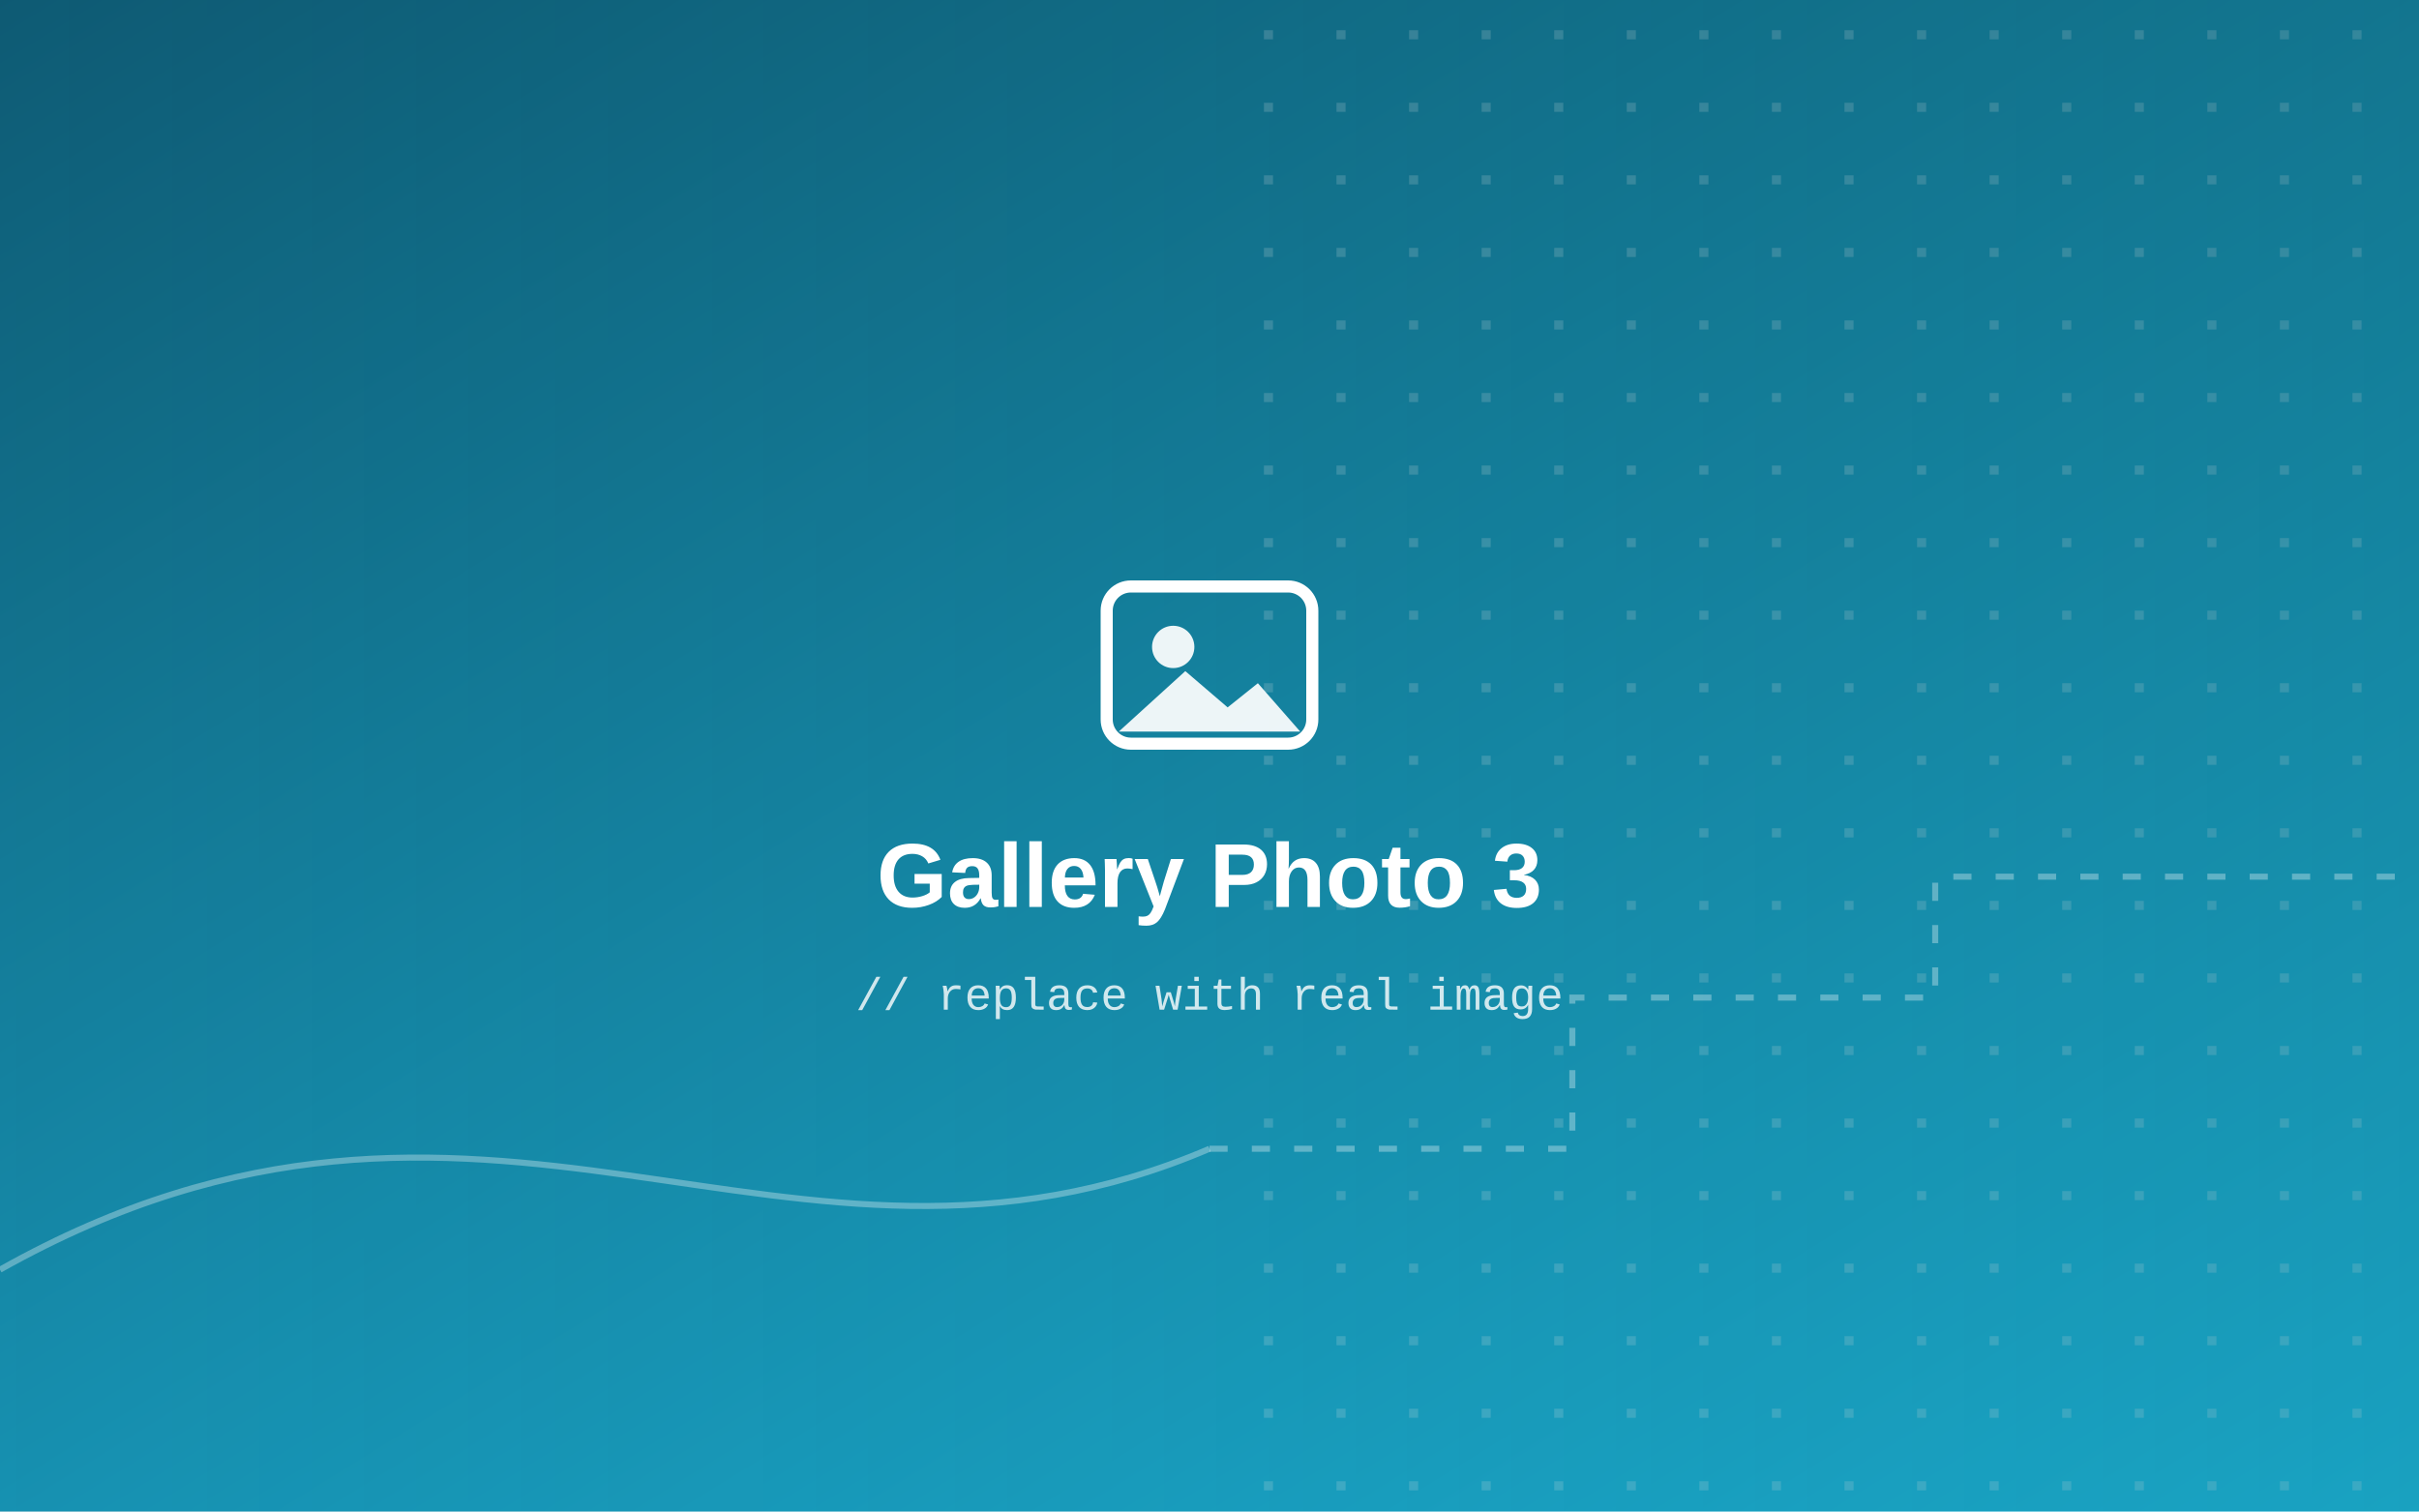
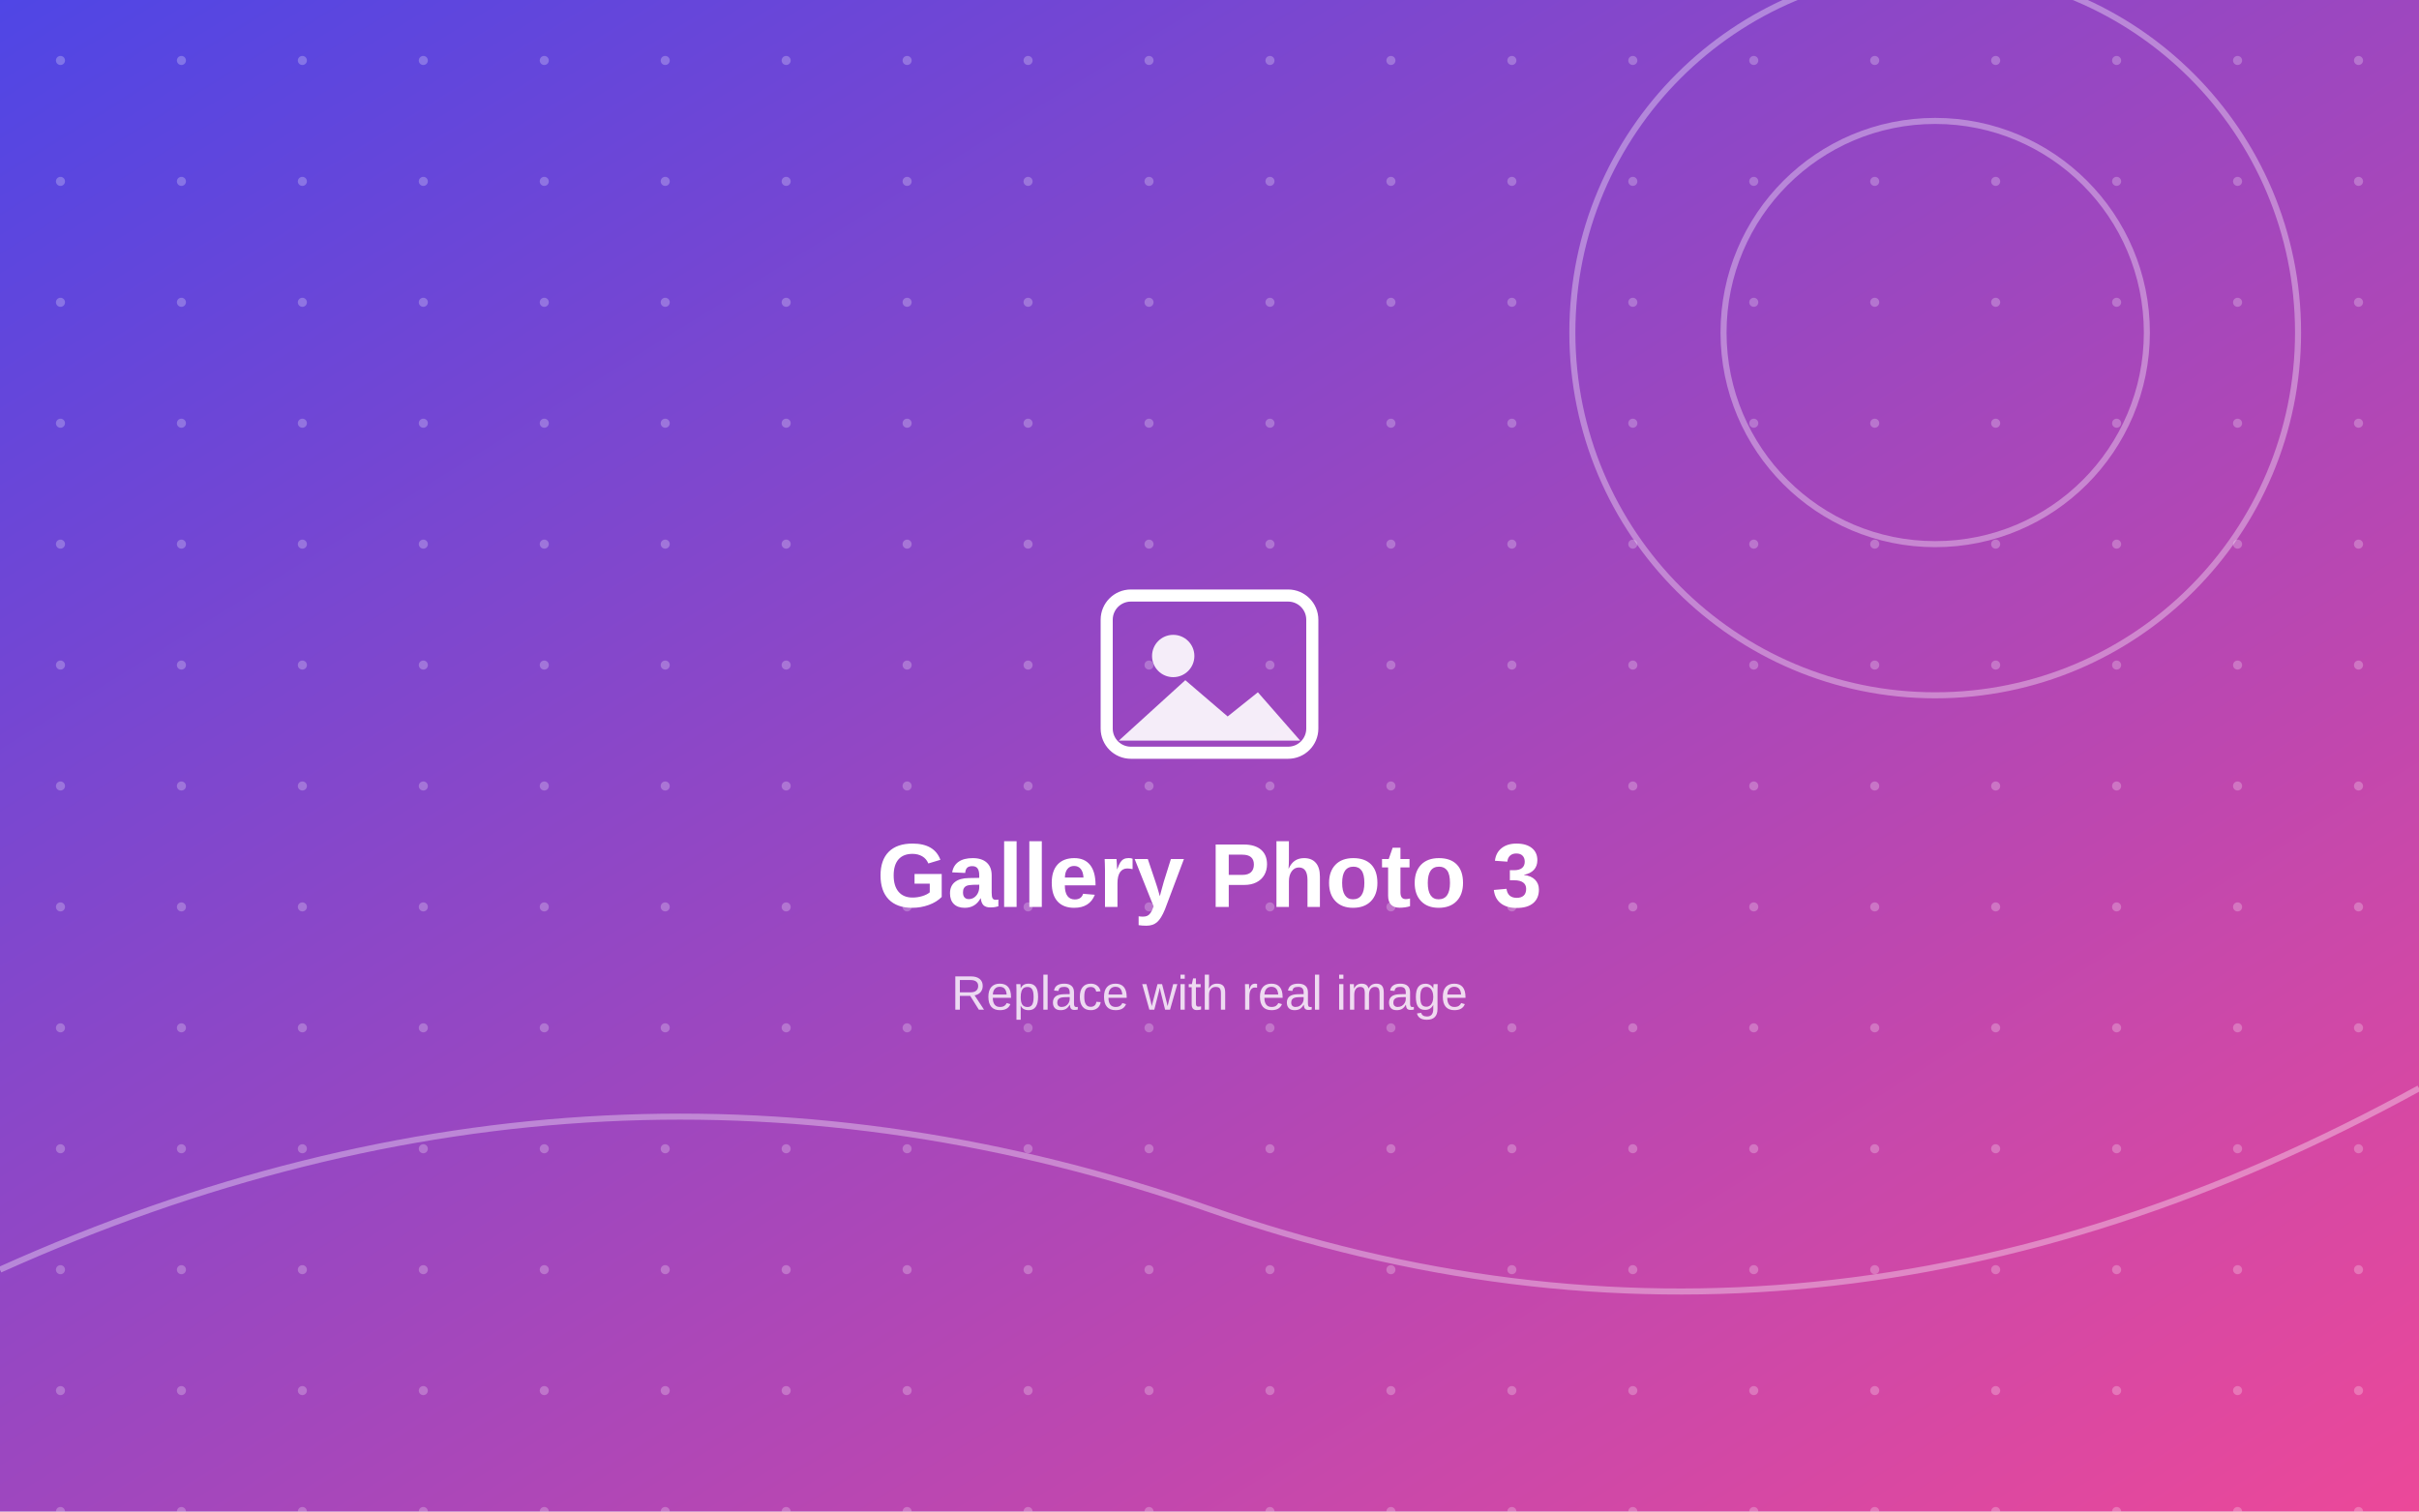
<svg xmlns="http://www.w3.org/2000/svg" viewBox="0 0 800 500" preserveAspectRatio="xMidYMid slice">
  <defs>
    <linearGradient id="g" x1="0" y1="0" x2="1" y2="1">
-       <stop offset="0" stop-color="#0e5a73" />
-       <stop offset="1" stop-color="#1fc8ef" />
+       <stop offset="0" stop-color="#4f46e5" />
+       <stop offset="1" stop-color="#ec4899" />
    </linearGradient>
-     <pattern id="p" width="24" height="24" patternUnits="userSpaceOnUse">
-       <rect x="10" y="10" width="3" height="3" fill="#fff" opacity=".18" />
+     <pattern id="p" width="40" height="40" patternUnits="userSpaceOnUse">
+       <circle cx="20" cy="20" r="1.5" fill="#fff" opacity=".25" />
    </pattern>
-     <linearGradient id="f" x1="0" y1="0" x2="1" y2="0">
-       <stop offset="0" stop-color="#000" stop-opacity="0" />
-       <stop offset="1" stop-color="#000" stop-opacity=".55" />
-     </linearGradient>
  </defs>
  <rect width="800" height="500" fill="url(#g)" />
-   <rect x="400" width="400" height="500" fill="url(#p)" />
-   <rect width="800" height="500" fill="url(#f)" opacity=".35" />
-   <g fill="none" stroke="#fff" stroke-opacity=".32" stroke-width="2">
-     <path d="M0 420 C 160 330, 260 440, 400 380" />
-     <path d="M400 380 H 520 V 330 H 640 V 290 H 800" stroke-dasharray="6 8" />
+   <rect width="800" height="500" fill="url(#p)" />
+   <g fill="none" stroke="#fff" stroke-opacity=".35" stroke-width="2">
+     <circle cx="640" cy="110" r="70" />
+     <circle cx="640" cy="110" r="120" />
+     <path d="M0 420 Q200 330 400 400 T800 360" />
  </g>
-   <g transform="translate(400 222)" fill="#fff" fill-opacity=".92">
+   <g transform="translate(400 225)" fill="#fff" fill-opacity=".9">
    <rect x="-34" y="-28" width="68" height="52" rx="8" fill="none" stroke="#fff" stroke-width="4" />
    <circle cx="-12" cy="-8" r="7" />
    <path d="M-30 20 L-8 0 L6 12 L16 4 L30 20 Z" />
  </g>
  <text x="400" y="300" text-anchor="middle" font-family="Arial, sans-serif" font-size="30" font-weight="700" fill="#fff">Gallery Photo 3</text>
-   <text x="400" y="334" text-anchor="middle" font-family="Courier New, monospace" font-size="15" fill="#fff" fill-opacity=".8">// replace with real image</text>
+   <text x="400" y="334" text-anchor="middle" font-family="Arial, sans-serif" font-size="16" fill="#fff" fill-opacity=".8">Replace with real image</text>
</svg>
